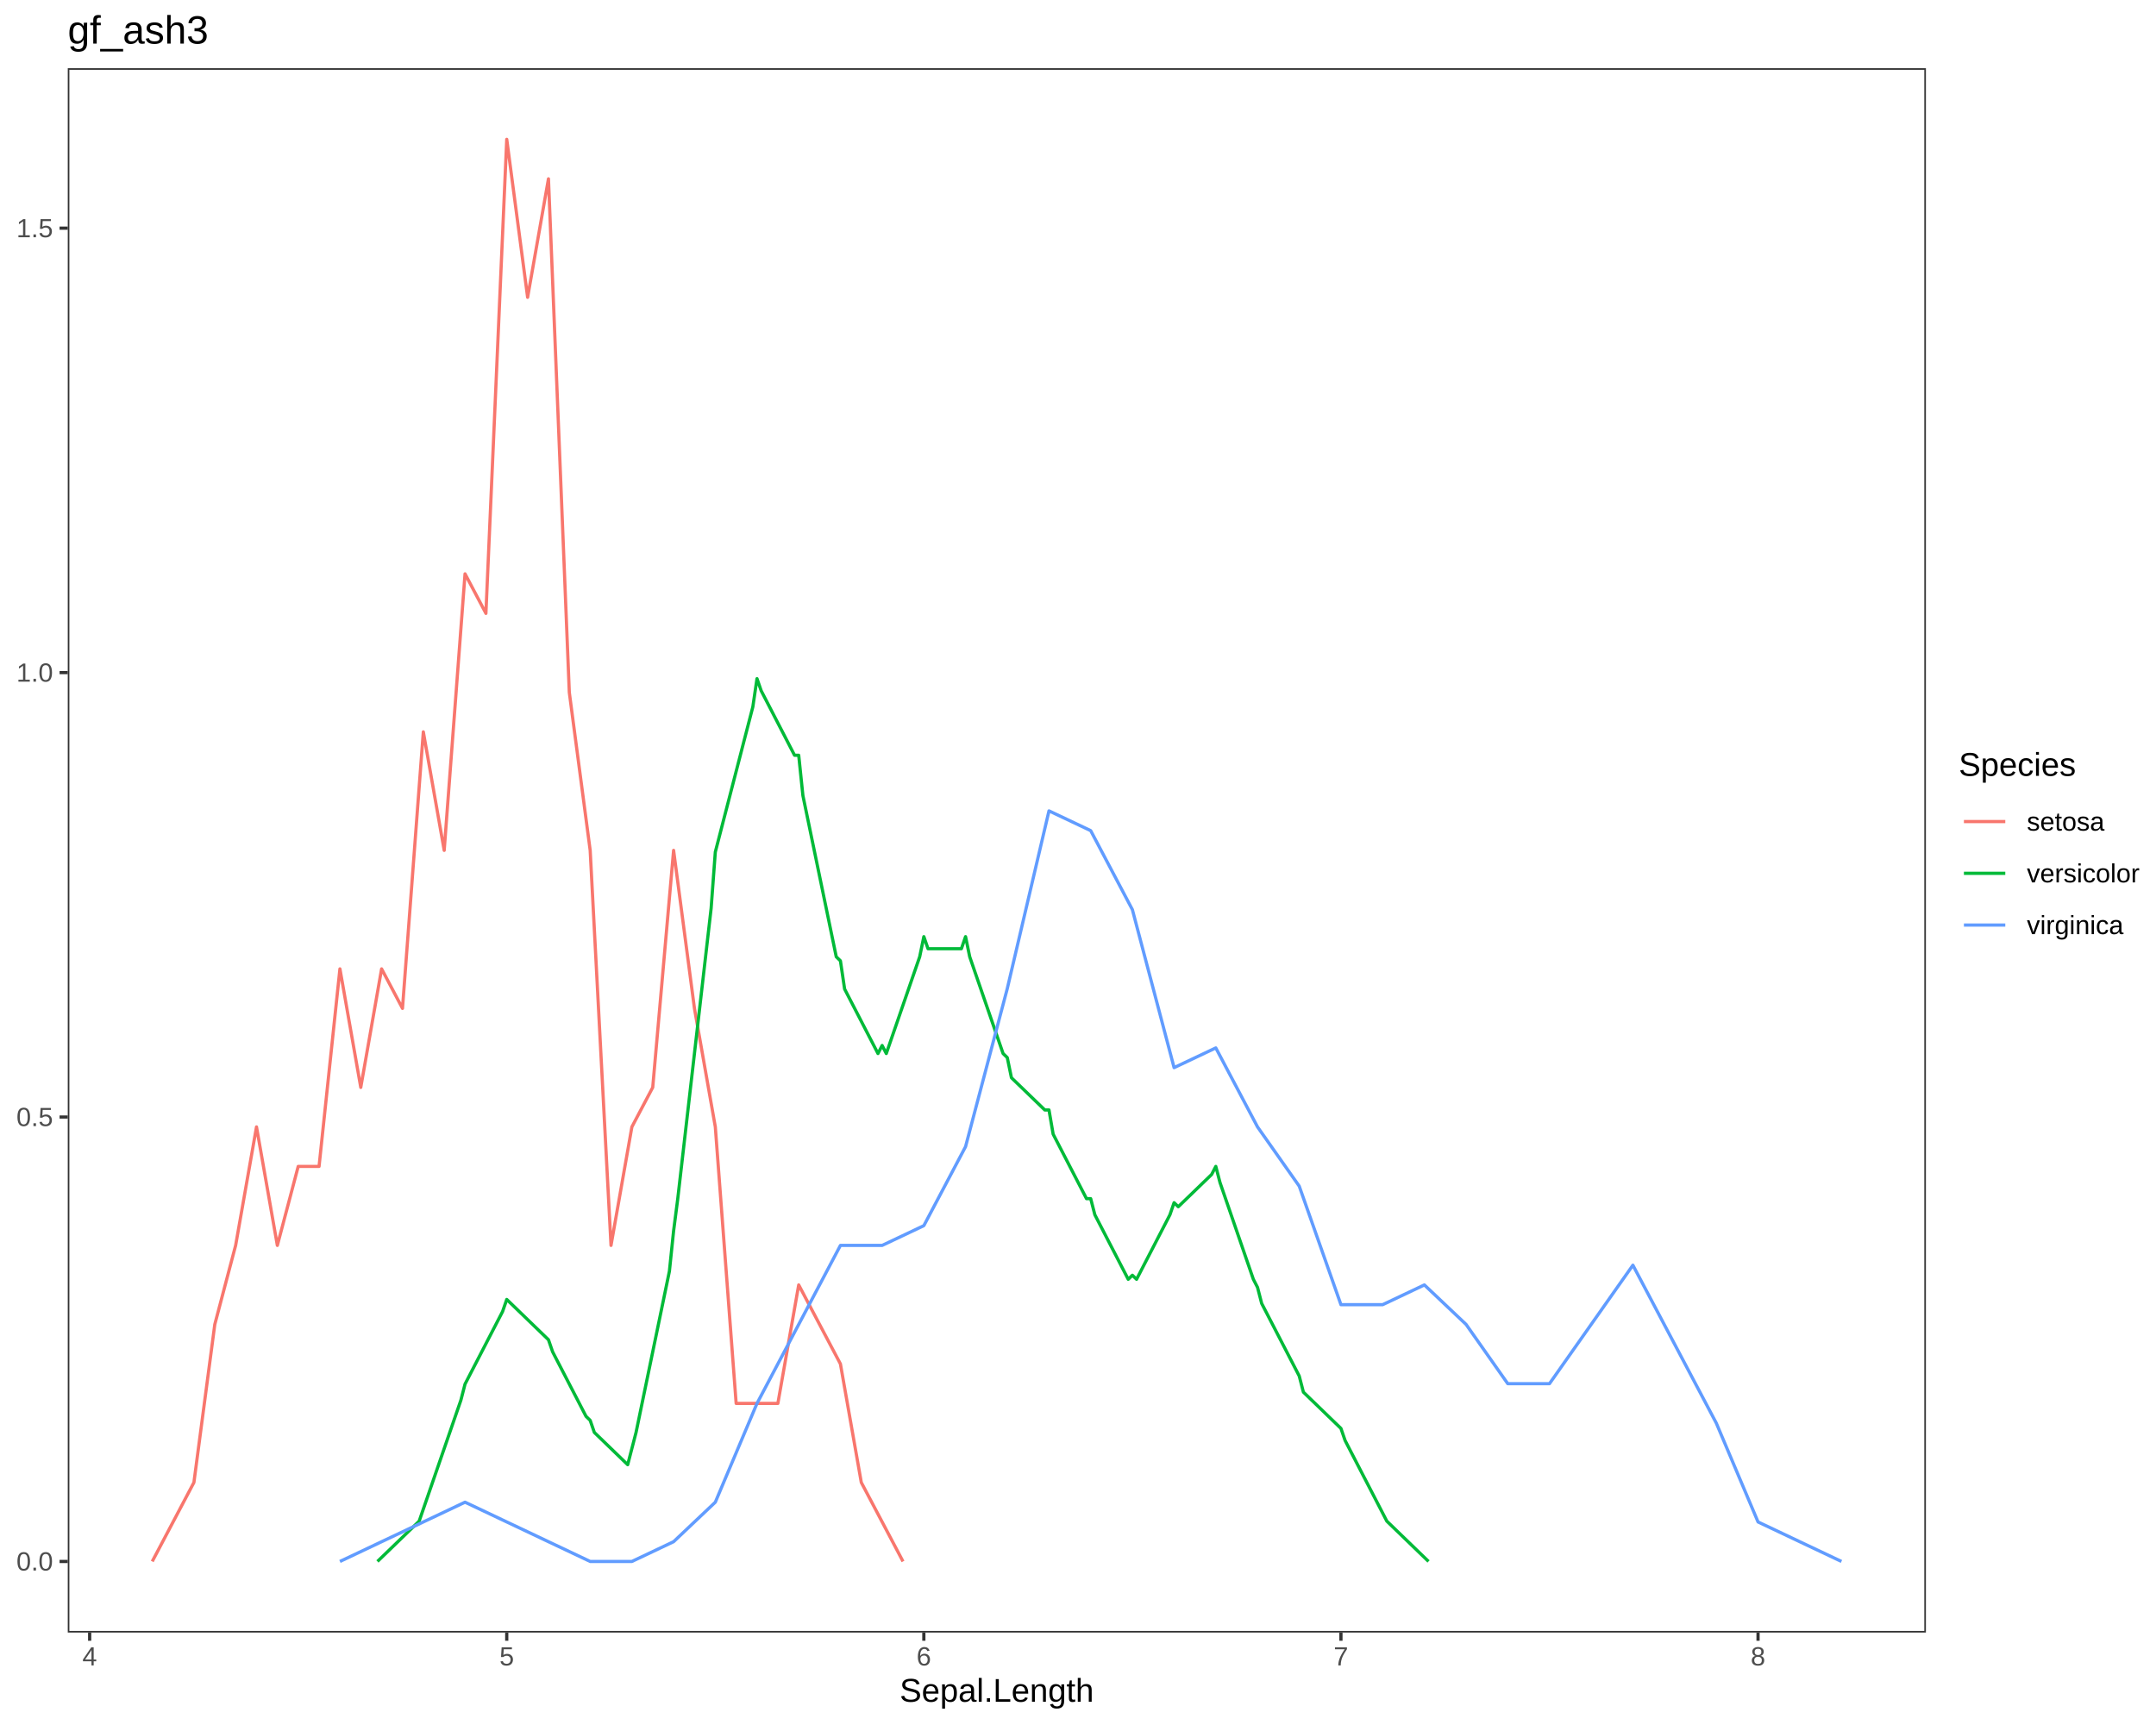
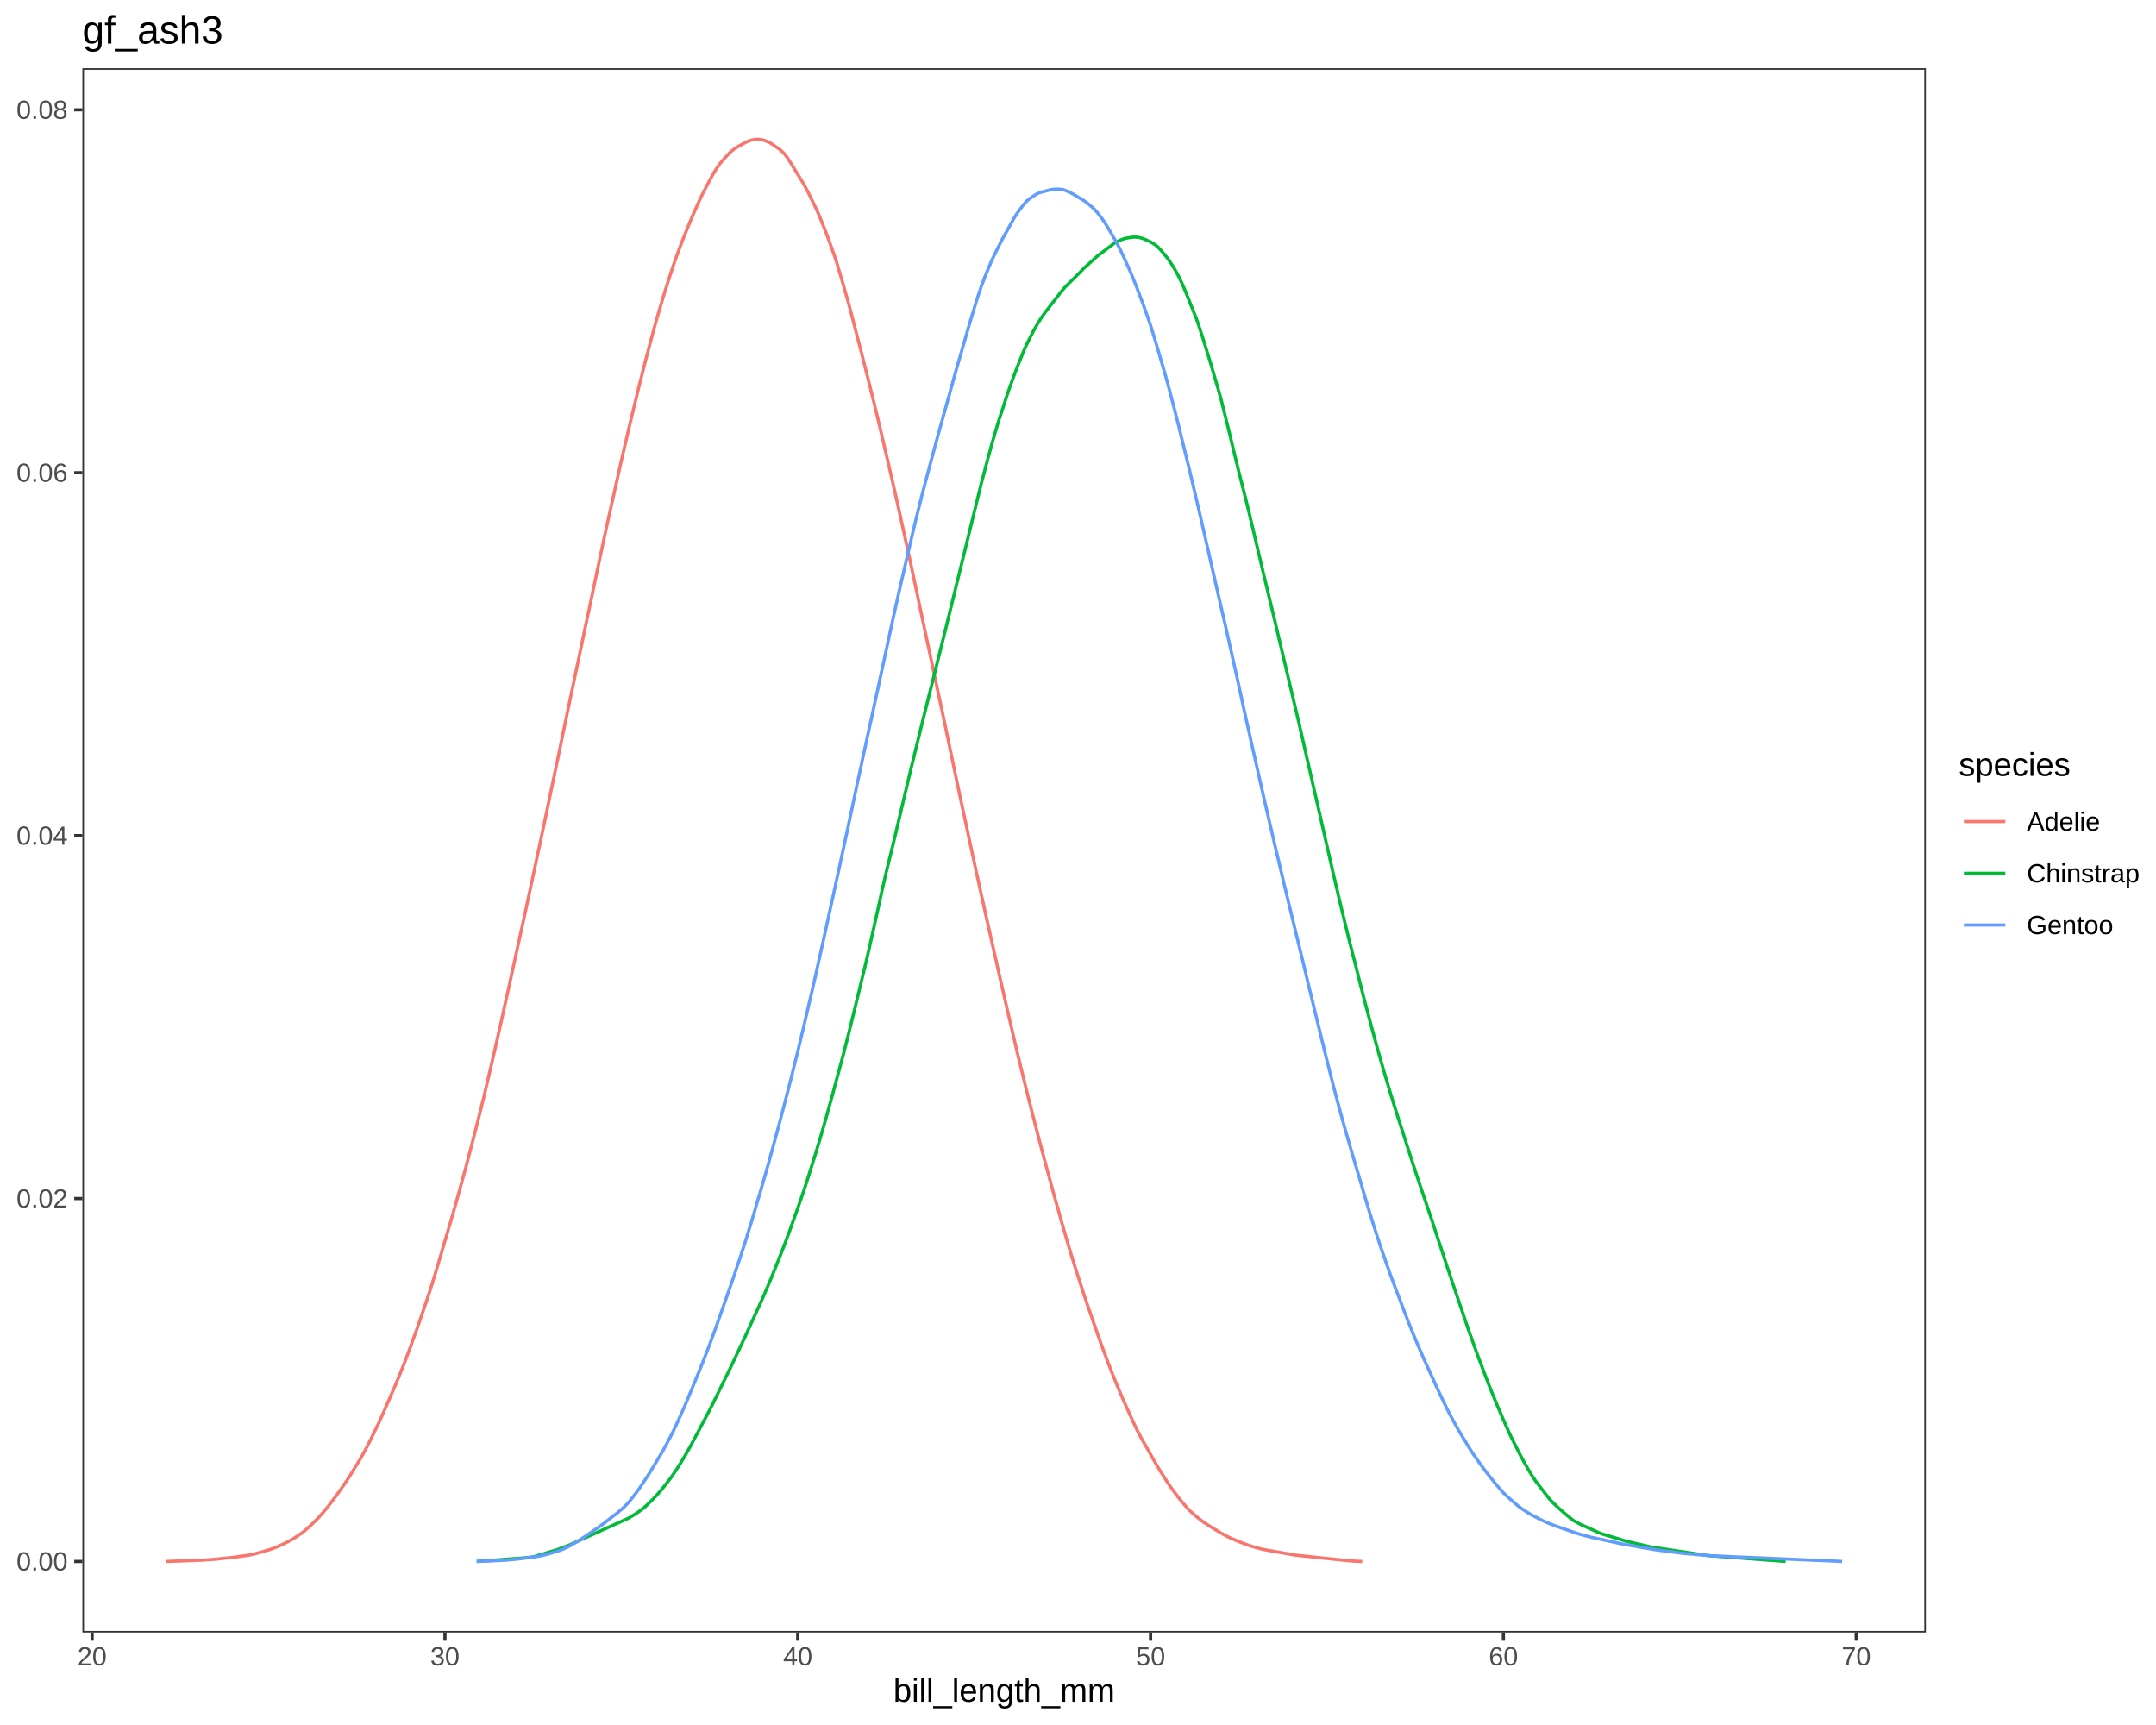
<svg xmlns="http://www.w3.org/2000/svg" viewBox="0 0 720.00 576.00">
  <defs>
    <style type="text/css">
    line, polyline, polygon, path, rect, circle {
      fill: none;
      stroke: #000000;
      stroke-linecap: round;
      stroke-linejoin: round;
      stroke-miterlimit: 10.00;
    }
  </style>
  </defs>
  <rect width="100%" height="100%" style="stroke: none; fill: #FFFFFF;" />
  <rect x="0.00" y="0.00" width="720.00" height="576.00" style="stroke-width: 1.07; stroke: #FFFFFF; fill: #FFFFFF;" />
  <defs>
-     <clipPath id="cpMjIuNjN8NjQzLjE2fDU0NS4xM3wyMi43Nw==">
-       <rect x="22.63" y="22.77" width="620.53" height="522.36" />
+     <clipPath id="cpMjcuNTJ8NjQzLjE2fDU0NS4xM3wyMi43Nw==">
+       <rect x="27.52" y="22.77" width="615.64" height="522.36" />
    </clipPath>
  </defs>
-   <rect x="22.63" y="22.77" width="620.53" height="522.36" style="stroke-width: 1.07; stroke: none; fill: #FFFFFF;" clip-path="url(#cpMjIuNjN8NjQzLjE2fDU0NS4xM3wyMi43Nw==)" />
-   <polyline points="50.84,521.39 64.76,495.01 71.73,442.24 78.69,415.86 85.66,376.29 92.62,415.86 92.62,415.86 99.59,389.48 106.55,389.48 106.55,389.48 113.52,323.52 120.48,363.10 120.48,363.10 127.44,323.52 134.41,336.71 141.37,244.38 148.34,283.95 148.34,283.95 155.30,191.61 162.27,204.81 162.27,204.81 169.23,46.52 176.20,99.28 176.20,99.28 183.16,59.71 190.12,231.19 190.12,231.19 197.09,283.95 204.05,415.86 211.02,376.29 217.98,363.10 217.98,363.10 224.95,283.95 231.91,336.71 238.88,376.29 245.84,468.62 245.84,468.62 259.77,468.62 259.77,468.62 266.73,429.05 280.66,455.43 287.63,495.01 301.56,521.39 " style="stroke-width: 1.07; stroke: #F8766D; stroke-linecap: butt;" clip-path="url(#cpMjIuNjN8NjQzLjE2fDU0NS4xM3wyMi43Nw==)" />
-   <polyline points="126.05,521.39 139.98,507.93 153.91,467.55 155.30,462.16 167.84,437.93 169.23,433.90 183.16,447.36 184.55,451.39 195.70,472.93 197.09,474.28 198.48,478.31 209.62,489.08 212.41,478.31 223.55,424.47 224.95,411.01 226.34,400.25 237.48,303.33 238.88,284.49 251.41,236.03 252.80,226.61 254.20,230.65 265.34,252.19 266.73,252.19 268.13,265.65 279.27,319.49 280.66,320.83 282.06,330.25 293.20,351.79 294.59,349.10 295.98,351.79 307.13,319.49 308.52,312.76 309.91,316.79 321.06,316.79 322.45,312.76 323.84,319.49 334.98,351.79 336.38,353.14 337.77,359.87 348.91,370.63 350.31,370.63 351.70,378.71 362.84,400.25 364.24,400.25 365.63,405.63 376.77,427.17 378.16,425.82 379.56,427.17 390.70,405.63 392.09,401.59 393.49,402.94 404.63,392.17 406.02,389.48 407.42,394.86 418.56,427.17 419.95,429.86 421.34,435.24 433.88,459.47 435.27,464.85 447.81,476.97 449.20,481.01 463.13,507.93 477.06,521.39 " style="stroke-width: 1.07; stroke: #00BA38; stroke-linecap: butt;" clip-path="url(#cpMjIuNjN8NjQzLjE2fDU0NS4xM3wyMi43Nw==)" />
-   <polyline points="113.52,521.39 155.30,501.60 197.09,521.39 211.02,521.39 224.95,514.79 238.88,501.60 252.80,468.62 252.80,468.62 266.73,442.24 280.66,415.86 294.59,415.86 294.59,415.86 308.52,409.26 322.45,382.88 322.45,382.88 336.38,330.12 350.31,270.76 364.24,277.36 364.24,277.36 378.16,303.74 392.09,356.50 392.09,356.50 406.02,349.91 419.95,376.29 433.88,396.07 447.81,435.65 461.74,435.65 461.74,435.65 475.67,429.05 489.60,442.24 503.52,462.03 503.52,462.03 517.45,462.03 531.38,442.24 531.38,442.24 545.31,422.46 573.17,475.22 573.17,475.22 587.10,508.20 614.96,521.39 " style="stroke-width: 1.07; stroke: #619CFF; stroke-linecap: butt;" clip-path="url(#cpMjIuNjN8NjQzLjE2fDU0NS4xM3wyMi43Nw==)" />
-   <rect x="22.63" y="22.77" width="620.53" height="522.36" style="stroke-width: 1.07; stroke: #333333;" clip-path="url(#cpMjIuNjN8NjQzLjE2fDU0NS4xM3wyMi43Nw==)" />
+   <rect x="27.52" y="22.77" width="615.64" height="522.36" style="stroke-width: 1.07; stroke: none; fill: #FFFFFF;" clip-path="url(#cpMjcuNTJ8NjQzLjE2fDU0NS4xM3wyMi43Nw==)" />
+   <polyline points="55.50,521.39 67.29,520.97 72.00,520.64 77.89,520.02 82.60,519.35 83.78,519.15 84.96,518.90 89.67,517.57 90.85,517.15 92.03,516.70 93.21,516.20 95.56,515.12 96.74,514.50 97.92,513.83 100.28,512.26 101.46,511.39 103.81,509.31 104.99,508.15 106.17,506.95 107.35,505.66 108.53,504.29 109.70,502.84 110.88,501.30 112.06,499.72 113.24,498.11 115.60,494.70 116.77,492.92 119.13,489.10 120.31,487.15 121.49,485.08 122.66,482.88 123.84,480.55 126.20,475.74 127.38,473.17 128.56,470.51 130.91,465.11 132.09,462.38 133.27,459.51 134.45,456.61 135.63,453.58 136.80,450.47 137.98,447.23 139.16,443.95 140.34,440.55 142.70,433.66 143.87,430.09 145.05,426.31 146.23,422.37 149.76,410.42 150.94,406.39 152.12,402.24 154.48,393.78 155.66,389.46 156.83,384.98 158.01,380.46 159.19,375.85 160.37,371.16 161.55,366.43 163.90,356.39 165.08,351.28 166.26,346.10 167.44,340.83 169.80,330.20 172.15,319.49 173.33,314.10 174.51,308.75 175.69,303.31 178.04,292.35 180.40,281.32 181.58,275.75 182.76,270.15 185.11,258.86 186.29,253.26 189.83,236.21 195.72,208.19 196.90,202.68 200.43,185.87 201.61,180.35 202.79,174.91 207.50,153.83 208.68,148.73 209.86,143.71 211.03,138.77 213.39,129.06 214.57,124.37 215.75,119.72 216.93,115.32 218.10,110.88 219.28,106.61 221.64,98.64 222.82,94.90 224.00,91.25 225.17,87.76 226.35,84.45 227.53,81.29 228.71,78.30 229.89,75.40 231.06,72.58 233.42,67.26 234.60,64.77 236.96,60.29 238.13,58.13 239.31,56.23 240.49,54.57 241.67,53.15 244.03,50.66 245.20,49.75 246.38,49.00 248.74,47.68 249.92,47.10 251.10,46.76 252.27,46.52 253.45,46.52 254.63,46.68 255.81,47.10 256.99,47.59 258.16,48.34 260.52,50.00 261.70,51.08 262.88,52.57 264.06,54.40 267.59,60.13 268.77,62.12 269.95,64.36 272.30,69.17 273.48,71.75 274.66,74.65 275.84,77.64 277.02,80.79 278.20,84.11 279.37,87.52 281.73,95.48 282.91,99.63 284.09,103.95 285.26,108.43 287.62,117.56 289.98,126.86 291.16,131.59 292.33,136.36 293.51,141.30 295.87,151.34 298.23,161.55 299.40,166.74 300.58,172.01 302.94,182.71 304.12,188.11 307.65,204.79 313.54,232.39 314.72,237.87 318.26,254.80 319.43,260.40 320.61,265.96 325.33,287.87 326.50,293.27 327.68,298.62 328.86,303.93 331.22,314.47 332.40,319.66 333.57,324.89 334.75,329.99 335.93,335.18 337.11,340.29 339.46,350.33 340.64,355.23 341.82,360.08 343.00,364.85 344.18,369.54 345.36,374.15 346.53,378.67 347.71,383.15 348.89,387.59 351.25,396.31 352.43,400.58 354.78,408.88 355.96,412.99 357.14,416.98 358.32,420.84 359.50,424.57 361.85,431.87 363.03,435.36 364.21,438.76 366.56,445.49 367.74,448.81 368.92,452.00 370.10,455.15 371.28,458.18 372.46,461.13 373.63,463.95 374.81,466.73 375.99,469.39 378.35,474.62 379.53,477.11 380.70,479.39 381.88,481.51 385.42,487.73 386.60,489.76 387.77,491.67 390.13,495.33 391.31,497.07 392.49,498.65 393.66,500.18 394.84,501.63 396.02,503.00 397.20,504.33 399.56,506.41 400.73,507.36 401.91,508.23 403.09,509.02 405.45,510.51 407.80,511.93 408.98,512.59 410.16,513.21 411.34,513.75 413.70,514.75 416.05,515.66 417.23,516.08 418.41,516.45 420.76,517.11 421.94,517.40 432.55,519.27 450.22,521.14 452.58,521.30 454.93,521.39 " style="stroke-width: 1.07; stroke: #F8766D; stroke-linecap: butt;" clip-path="url(#cpMjcuNTJ8NjQzLjE2fDU0NS4xM3wyMi43Nw==)" />
+   <polyline points="159.19,521.39 176.86,520.05 178.04,519.87 186.29,517.38 189.83,516.04 209.86,506.95 212.21,505.53 213.39,504.73 214.57,503.83 215.75,502.85 218.10,500.54 219.28,499.29 220.46,497.95 221.64,496.53 224.00,493.50 225.17,491.81 226.35,490.02 227.53,488.15 228.71,486.19 229.89,484.14 231.06,482.00 236.96,470.87 238.13,468.55 244.03,456.52 248.74,446.54 254.63,433.62 256.99,428.10 258.16,425.25 260.52,419.37 261.70,416.34 262.88,413.22 264.06,410.01 266.41,403.42 267.59,400.03 268.77,396.56 269.95,392.90 272.30,385.42 273.48,381.50 274.66,377.49 275.84,373.39 277.02,369.11 278.20,364.84 281.73,351.74 282.91,347.11 284.09,342.38 286.44,332.76 288.80,322.96 289.98,317.97 292.33,307.46 294.69,296.76 295.87,291.60 298.23,281.97 299.40,277.07 304.12,257.11 307.65,242.68 315.90,209.62 327.68,161.51 330.04,152.60 331.22,148.32 332.40,144.22 333.57,140.30 334.75,136.74 335.93,133.09 337.11,129.61 338.29,126.31 339.46,123.20 341.82,117.32 343.00,114.73 344.18,112.33 345.36,110.10 346.53,108.05 347.71,106.18 348.89,104.49 354.78,96.91 355.96,95.58 360.67,90.94 361.85,89.69 366.56,85.42 372.46,80.96 374.81,79.89 375.99,79.54 378.35,79.18 379.53,79.18 380.70,79.36 381.88,79.72 384.24,80.78 385.42,81.50 386.60,82.39 387.77,83.64 390.13,86.49 391.31,88.27 392.49,90.23 393.66,92.37 394.84,94.86 396.02,97.62 399.56,106.45 400.73,109.92 401.91,113.57 404.27,121.24 406.63,129.26 407.80,133.44 410.16,142.89 412.52,152.69 413.70,157.50 416.05,166.77 417.23,171.58 421.94,191.54 425.48,206.24 433.73,241.17 445.51,292.84 447.86,302.82 449.04,307.72 450.22,312.54 451.40,317.26 452.58,321.80 453.76,326.52 454.93,331.16 456.11,335.70 457.29,340.16 459.65,348.89 460.83,353.08 462.00,357.17 463.18,361.18 464.36,365.10 465.54,368.94 466.72,372.68 472.61,390.94 473.79,394.51 478.50,408.41 479.68,412.06 484.39,426.32 490.28,443.69 492.64,450.28 493.82,453.49 496.17,459.73 497.35,462.76 498.53,465.70 499.71,468.55 502.06,474.07 503.24,476.75 504.42,479.33 505.60,481.74 507.96,486.37 509.13,488.51 510.31,490.56 511.49,492.52 512.67,494.30 513.85,495.90 517.38,500.45 518.56,501.70 519.74,502.85 522.10,504.99 524.45,506.95 525.63,507.84 527.99,509.09 533.88,511.76 535.06,512.21 543.30,514.70 551.55,516.58 570.40,519.43 596.33,521.39 " style="stroke-width: 1.07; stroke: #00BA38; stroke-linecap: butt;" clip-path="url(#cpMjcuNTJ8NjQzLjE2fDU0NS4xM3wyMi43Nw==)" />
+   <polyline points="159.19,521.39 168.62,520.98 172.15,520.67 179.22,519.76 180.40,519.55 181.58,519.30 182.76,518.99 186.29,517.92 187.47,517.52 188.65,517.01 189.83,516.45 191.00,515.79 193.36,514.36 195.72,512.83 200.43,509.57 201.61,508.71 206.32,505.04 207.50,504.03 208.68,502.96 209.86,501.73 211.03,500.31 212.21,498.78 213.39,497.20 215.75,493.64 216.93,491.81 220.46,486.00 221.64,483.96 222.82,481.78 224.00,479.54 225.17,477.19 226.35,474.65 227.53,472.05 228.71,469.40 229.89,466.60 233.42,458.05 234.60,455.10 235.78,452.09 236.96,449.04 238.13,445.83 239.31,442.57 240.49,439.26 244.03,429.18 245.20,425.77 247.56,418.74 248.74,415.08 249.92,411.31 251.10,407.49 252.27,403.52 254.63,395.48 255.81,391.40 256.99,387.18 258.16,382.90 259.34,378.57 260.52,374.19 261.70,369.71 264.06,360.55 265.23,355.86 266.41,351.13 267.59,346.19 268.77,341.20 271.13,331.12 272.30,325.98 274.66,315.39 275.84,310.04 277.02,304.59 279.37,293.90 281.73,283.00 284.09,272.01 286.44,260.91 289.98,244.56 291.16,239.22 292.33,233.82 295.87,217.48 297.05,211.98 298.23,206.58 299.40,201.29 300.58,196.09 304.12,180.82 305.30,175.83 306.47,171.04 307.65,166.31 308.83,161.78 311.19,152.92 313.54,144.26 317.08,131.58 318.26,127.31 319.43,123.13 324.15,106.84 325.33,102.97 326.50,99.20 327.68,95.69 328.86,92.58 330.04,89.68 331.22,86.88 333.57,82.10 334.75,79.80 335.93,77.72 338.29,73.44 339.46,71.51 340.64,69.88 341.82,68.35 343.00,67.02 344.18,66.11 345.36,65.29 346.53,64.58 347.71,64.17 351.25,63.26 352.43,63.16 353.60,63.16 354.78,63.26 355.96,63.66 357.14,64.17 358.32,64.78 361.85,66.92 363.03,67.74 365.39,69.77 366.56,71.10 367.74,72.63 368.92,74.25 370.10,76.19 372.46,80.26 373.63,82.40 374.81,84.84 375.99,87.39 377.17,90.04 378.35,92.79 379.53,95.74 381.88,101.95 383.06,105.26 384.24,108.67 385.42,112.49 386.60,116.41 388.95,124.46 390.13,128.68 392.49,137.75 393.66,142.38 394.84,147.22 397.20,156.79 399.56,166.77 401.91,176.95 404.27,187.34 407.80,202.76 408.98,207.85 410.16,213.05 413.70,228.93 414.87,234.33 416.05,239.68 417.23,244.97 418.41,250.22 421.94,265.80 423.12,270.94 424.30,275.98 425.48,281.07 426.66,286.06 429.01,295.94 431.37,305.71 434.90,320.22 436.08,325.16 437.26,330.05 441.97,349.40 443.15,354.13 444.33,358.82 445.51,363.45 446.69,367.88 447.86,372.21 449.04,376.48 451.40,384.63 452.58,388.65 453.76,392.57 456.11,400.62 457.29,404.54 458.47,408.31 459.65,412.02 460.83,415.64 462.00,419.05 463.18,422.41 464.36,425.72 465.54,428.88 469.07,438.19 470.25,441.20 471.43,444.15 472.61,447.05 473.79,449.80 474.96,452.50 476.14,455.15 479.68,462.94 480.86,465.48 483.21,470.37 484.39,472.66 485.57,474.85 486.75,476.99 487.93,478.98 490.28,482.84 491.46,484.73 492.64,486.46 493.82,488.14 495.00,489.77 496.17,491.35 497.35,492.82 499.71,495.78 500.89,497.15 502.06,498.48 503.24,499.60 504.42,500.66 506.78,502.70 507.96,503.62 510.31,505.15 511.49,505.86 515.03,507.69 517.38,508.71 519.74,509.63 526.81,512.07 527.99,512.43 531.52,513.34 542.13,515.63 552.73,517.47 562.16,518.69 571.58,519.50 615.18,521.39 " style="stroke-width: 1.07; stroke: #619CFF; stroke-linecap: butt;" clip-path="url(#cpMjcuNTJ8NjQzLjE2fDU0NS4xM3wyMi43Nw==)" />
+   <rect x="27.52" y="22.77" width="615.64" height="522.36" style="stroke-width: 1.07; stroke: #333333;" clip-path="url(#cpMjcuNTJ8NjQzLjE2fDU0NS4xM3wyMi43Nw==)" />
  <defs>
    <clipPath id="cpMC4wMHw3MjAuMDB8NTc2LjAwfDAuMDA=">
      <rect x="0.00" y="0.00" width="720.00" height="576.00" />
    </clipPath>
  </defs>
  <g clip-path="url(#cpMC4wMHw3MjAuMDB8NTc2LjAwfDAuMDA=)">
-     <text x="5.48" y="524.41" style="font-size: 8.80px; fill: #4D4D4D; font-family: Liberation Sans;" textLength="12.22px" lengthAdjust="spacingAndGlyphs">0.0</text>
+     <text x="5.48" y="524.41" style="font-size: 8.80px; fill: #4D4D4D; font-family: Liberation Sans;" textLength="17.11px" lengthAdjust="spacingAndGlyphs">0.00</text>
  </g>
  <g clip-path="url(#cpMC4wMHw3MjAuMDB8NTc2LjAwfDAuMDA=)">
-     <text x="5.48" y="376.01" style="font-size: 8.80px; fill: #4D4D4D; font-family: Liberation Sans;" textLength="12.22px" lengthAdjust="spacingAndGlyphs">0.5</text>
+     <text x="5.48" y="403.23" style="font-size: 8.80px; fill: #4D4D4D; font-family: Liberation Sans;" textLength="17.11px" lengthAdjust="spacingAndGlyphs">0.02</text>
  </g>
  <g clip-path="url(#cpMC4wMHw3MjAuMDB8NTc2LjAwfDAuMDA=)">
-     <text x="5.48" y="227.62" style="font-size: 8.80px; fill: #4D4D4D; font-family: Liberation Sans;" textLength="12.22px" lengthAdjust="spacingAndGlyphs">1.0</text>
+     <text x="5.48" y="282.06" style="font-size: 8.80px; fill: #4D4D4D; font-family: Liberation Sans;" textLength="17.11px" lengthAdjust="spacingAndGlyphs">0.04</text>
  </g>
  <g clip-path="url(#cpMC4wMHw3MjAuMDB8NTc2LjAwfDAuMDA=)">
-     <text x="5.48" y="79.22" style="font-size: 8.80px; fill: #4D4D4D; font-family: Liberation Sans;" textLength="12.22px" lengthAdjust="spacingAndGlyphs">1.5</text>
-   </g>
-   <polyline points="19.89,521.39 22.63,521.39 " style="stroke-width: 1.07; stroke: #333333; stroke-linecap: butt;" clip-path="url(#cpMC4wMHw3MjAuMDB8NTc2LjAwfDAuMDA=)" />
-   <polyline points="19.89,372.99 22.63,372.99 " style="stroke-width: 1.07; stroke: #333333; stroke-linecap: butt;" clip-path="url(#cpMC4wMHw3MjAuMDB8NTc2LjAwfDAuMDA=)" />
-   <polyline points="19.89,224.59 22.63,224.59 " style="stroke-width: 1.07; stroke: #333333; stroke-linecap: butt;" clip-path="url(#cpMC4wMHw3MjAuMDB8NTc2LjAwfDAuMDA=)" />
-   <polyline points="19.89,76.19 22.63,76.19 " style="stroke-width: 1.07; stroke: #333333; stroke-linecap: butt;" clip-path="url(#cpMC4wMHw3MjAuMDB8NTc2LjAwfDAuMDA=)" />
-   <polyline points="29.94,547.87 29.94,545.13 " style="stroke-width: 1.07; stroke: #333333; stroke-linecap: butt;" clip-path="url(#cpMC4wMHw3MjAuMDB8NTc2LjAwfDAuMDA=)" />
-   <polyline points="169.23,547.87 169.23,545.13 " style="stroke-width: 1.07; stroke: #333333; stroke-linecap: butt;" clip-path="url(#cpMC4wMHw3MjAuMDB8NTc2LjAwfDAuMDA=)" />
-   <polyline points="308.52,547.87 308.52,545.13 " style="stroke-width: 1.07; stroke: #333333; stroke-linecap: butt;" clip-path="url(#cpMC4wMHw3MjAuMDB8NTc2LjAwfDAuMDA=)" />
-   <polyline points="447.81,547.87 447.81,545.13 " style="stroke-width: 1.07; stroke: #333333; stroke-linecap: butt;" clip-path="url(#cpMC4wMHw3MjAuMDB8NTc2LjAwfDAuMDA=)" />
-   <polyline points="587.10,547.87 587.10,545.13 " style="stroke-width: 1.07; stroke: #333333; stroke-linecap: butt;" clip-path="url(#cpMC4wMHw3MjAuMDB8NTc2LjAwfDAuMDA=)" />
-   <g clip-path="url(#cpMC4wMHw3MjAuMDB8NTc2LjAwfDAuMDA=)">
-     <text x="27.50" y="556.11" style="font-size: 8.80px; fill: #4D4D4D; font-family: Liberation Sans;" textLength="4.89px" lengthAdjust="spacingAndGlyphs">4</text>
+     <text x="5.48" y="160.88" style="font-size: 8.80px; fill: #4D4D4D; font-family: Liberation Sans;" textLength="17.11px" lengthAdjust="spacingAndGlyphs">0.06</text>
  </g>
  <g clip-path="url(#cpMC4wMHw3MjAuMDB8NTc2LjAwfDAuMDA=)">
-     <text x="166.79" y="556.11" style="font-size: 8.80px; fill: #4D4D4D; font-family: Liberation Sans;" textLength="4.89px" lengthAdjust="spacingAndGlyphs">5</text>
+     <text x="5.48" y="39.70" style="font-size: 8.80px; fill: #4D4D4D; font-family: Liberation Sans;" textLength="17.11px" lengthAdjust="spacingAndGlyphs">0.08</text>
+   </g>
+   <polyline points="24.78,521.39 27.52,521.39 " style="stroke-width: 1.07; stroke: #333333; stroke-linecap: butt;" clip-path="url(#cpMC4wMHw3MjAuMDB8NTc2LjAwfDAuMDA=)" />
+   <polyline points="24.78,400.21 27.52,400.21 " style="stroke-width: 1.07; stroke: #333333; stroke-linecap: butt;" clip-path="url(#cpMC4wMHw3MjAuMDB8NTc2LjAwfDAuMDA=)" />
+   <polyline points="24.78,279.03 27.52,279.03 " style="stroke-width: 1.07; stroke: #333333; stroke-linecap: butt;" clip-path="url(#cpMC4wMHw3MjAuMDB8NTc2LjAwfDAuMDA=)" />
+   <polyline points="24.78,157.86 27.52,157.86 " style="stroke-width: 1.07; stroke: #333333; stroke-linecap: butt;" clip-path="url(#cpMC4wMHw3MjAuMDB8NTc2LjAwfDAuMDA=)" />
+   <polyline points="24.78,36.68 27.52,36.68 " style="stroke-width: 1.07; stroke: #333333; stroke-linecap: butt;" clip-path="url(#cpMC4wMHw3MjAuMDB8NTc2LjAwfDAuMDA=)" />
+   <polyline points="30.76,547.87 30.76,545.13 " style="stroke-width: 1.07; stroke: #333333; stroke-linecap: butt;" clip-path="url(#cpMC4wMHw3MjAuMDB8NTc2LjAwfDAuMDA=)" />
+   <polyline points="148.59,547.87 148.59,545.13 " style="stroke-width: 1.07; stroke: #333333; stroke-linecap: butt;" clip-path="url(#cpMC4wMHw3MjAuMDB8NTc2LjAwfDAuMDA=)" />
+   <polyline points="266.41,547.87 266.41,545.13 " style="stroke-width: 1.07; stroke: #333333; stroke-linecap: butt;" clip-path="url(#cpMC4wMHw3MjAuMDB8NTc2LjAwfDAuMDA=)" />
+   <polyline points="384.24,547.87 384.24,545.13 " style="stroke-width: 1.07; stroke: #333333; stroke-linecap: butt;" clip-path="url(#cpMC4wMHw3MjAuMDB8NTc2LjAwfDAuMDA=)" />
+   <polyline points="502.06,547.87 502.06,545.13 " style="stroke-width: 1.07; stroke: #333333; stroke-linecap: butt;" clip-path="url(#cpMC4wMHw3MjAuMDB8NTc2LjAwfDAuMDA=)" />
+   <polyline points="619.89,547.87 619.89,545.13 " style="stroke-width: 1.07; stroke: #333333; stroke-linecap: butt;" clip-path="url(#cpMC4wMHw3MjAuMDB8NTc2LjAwfDAuMDA=)" />
+   <g clip-path="url(#cpMC4wMHw3MjAuMDB8NTc2LjAwfDAuMDA=)">
+     <text x="25.87" y="556.11" style="font-size: 8.80px; fill: #4D4D4D; font-family: Liberation Sans;" textLength="9.78px" lengthAdjust="spacingAndGlyphs">20</text>
  </g>
  <g clip-path="url(#cpMC4wMHw3MjAuMDB8NTc2LjAwfDAuMDA=)">
-     <text x="306.07" y="556.11" style="font-size: 8.80px; fill: #4D4D4D; font-family: Liberation Sans;" textLength="4.89px" lengthAdjust="spacingAndGlyphs">6</text>
+     <text x="143.70" y="556.11" style="font-size: 8.80px; fill: #4D4D4D; font-family: Liberation Sans;" textLength="9.78px" lengthAdjust="spacingAndGlyphs">30</text>
  </g>
  <g clip-path="url(#cpMC4wMHw3MjAuMDB8NTc2LjAwfDAuMDA=)">
-     <text x="445.36" y="556.11" style="font-size: 8.80px; fill: #4D4D4D; font-family: Liberation Sans;" textLength="4.89px" lengthAdjust="spacingAndGlyphs">7</text>
+     <text x="261.52" y="556.11" style="font-size: 8.80px; fill: #4D4D4D; font-family: Liberation Sans;" textLength="9.78px" lengthAdjust="spacingAndGlyphs">40</text>
  </g>
  <g clip-path="url(#cpMC4wMHw3MjAuMDB8NTc2LjAwfDAuMDA=)">
-     <text x="584.65" y="556.11" style="font-size: 8.80px; fill: #4D4D4D; font-family: Liberation Sans;" textLength="4.89px" lengthAdjust="spacingAndGlyphs">8</text>
+     <text x="379.35" y="556.11" style="font-size: 8.80px; fill: #4D4D4D; font-family: Liberation Sans;" textLength="9.78px" lengthAdjust="spacingAndGlyphs">50</text>
  </g>
  <g clip-path="url(#cpMC4wMHw3MjAuMDB8NTc2LjAwfDAuMDA=)">
-     <text x="300.44" y="568.24" style="font-size: 11.00px; font-family: Liberation Sans;" textLength="64.91px" lengthAdjust="spacingAndGlyphs">Sepal.Length</text>
+     <text x="497.17" y="556.11" style="font-size: 8.80px; fill: #4D4D4D; font-family: Liberation Sans;" textLength="9.78px" lengthAdjust="spacingAndGlyphs">60</text>
+   </g>
+   <g clip-path="url(#cpMC4wMHw3MjAuMDB8NTc2LjAwfDAuMDA=)">
+     <text x="615.00" y="556.11" style="font-size: 8.80px; fill: #4D4D4D; font-family: Liberation Sans;" textLength="9.78px" lengthAdjust="spacingAndGlyphs">70</text>
+   </g>
+   <g clip-path="url(#cpMC4wMHw3MjAuMDB8NTc2LjAwfDAuMDA=)">
+     <text x="298.34" y="568.24" style="font-size: 11.00px; font-family: Liberation Sans;" textLength="74.00px" lengthAdjust="spacingAndGlyphs">bill_length_mm</text>
  </g>
  <rect x="654.12" y="250.37" width="60.40" height="67.16" style="stroke-width: 1.07; stroke: none; fill: #FFFFFF;" clip-path="url(#cpMC4wMHw3MjAuMDB8NTc2LjAwfDAuMDA=)" />
  <g clip-path="url(#cpMC4wMHw3MjAuMDB8NTc2LjAwfDAuMDA=)">
-     <text x="654.12" y="259.07" style="font-size: 11.00px; font-family: Liberation Sans;" textLength="39.16px" lengthAdjust="spacingAndGlyphs">Species</text>
+     <text x="654.12" y="259.07" style="font-size: 11.00px; font-family: Liberation Sans;" textLength="37.31px" lengthAdjust="spacingAndGlyphs">species</text>
  </g>
  <rect x="654.12" y="265.69" width="17.28" height="17.28" style="stroke-width: 1.07; stroke: none; fill: #FFFFFF;" clip-path="url(#cpMC4wMHw3MjAuMDB8NTc2LjAwfDAuMDA=)" />
  <line x1="655.85" y1="274.33" x2="669.67" y2="274.33" style="stroke-width: 1.07; stroke: #F8766D; stroke-linecap: butt;" clip-path="url(#cpMC4wMHw3MjAuMDB8NTc2LjAwfDAuMDA=)" />
  <rect x="654.12" y="282.97" width="17.28" height="17.28" style="stroke-width: 1.07; stroke: none; fill: #FFFFFF;" clip-path="url(#cpMC4wMHw3MjAuMDB8NTc2LjAwfDAuMDA=)" />
  <line x1="655.85" y1="291.61" x2="669.67" y2="291.61" style="stroke-width: 1.07; stroke: #00BA38; stroke-linecap: butt;" clip-path="url(#cpMC4wMHw3MjAuMDB8NTc2LjAwfDAuMDA=)" />
  <rect x="654.12" y="300.25" width="17.28" height="17.28" style="stroke-width: 1.07; stroke: none; fill: #FFFFFF;" clip-path="url(#cpMC4wMHw3MjAuMDB8NTc2LjAwfDAuMDA=)" />
  <line x1="655.85" y1="308.89" x2="669.67" y2="308.89" style="stroke-width: 1.07; stroke: #619CFF; stroke-linecap: butt;" clip-path="url(#cpMC4wMHw3MjAuMDB8NTc2LjAwfDAuMDA=)" />
  <g clip-path="url(#cpMC4wMHw3MjAuMDB8NTc2LjAwfDAuMDA=)">
-     <text x="676.88" y="277.36" style="font-size: 8.80px; font-family: Liberation Sans;" textLength="25.92px" lengthAdjust="spacingAndGlyphs">setosa</text>
+     <text x="676.88" y="277.36" style="font-size: 8.80px; font-family: Liberation Sans;" textLength="24.45px" lengthAdjust="spacingAndGlyphs">Adelie</text>
  </g>
  <g clip-path="url(#cpMC4wMHw3MjAuMDB8NTc2LjAwfDAuMDA=)">
-     <text x="676.88" y="294.64" style="font-size: 8.80px; font-family: Liberation Sans;" textLength="37.64px" lengthAdjust="spacingAndGlyphs">versicolor</text>
+     <text x="676.88" y="294.64" style="font-size: 8.80px; font-family: Liberation Sans;" textLength="37.64px" lengthAdjust="spacingAndGlyphs">Chinstrap</text>
  </g>
  <g clip-path="url(#cpMC4wMHw3MjAuMDB8NTc2LjAwfDAuMDA=)">
-     <text x="676.88" y="311.92" style="font-size: 8.80px; font-family: Liberation Sans;" textLength="32.27px" lengthAdjust="spacingAndGlyphs">virginica</text>
+     <text x="676.88" y="311.92" style="font-size: 8.80px; font-family: Liberation Sans;" textLength="28.84px" lengthAdjust="spacingAndGlyphs">Gentoo</text>
  </g>
  <g clip-path="url(#cpMC4wMHw3MjAuMDB8NTc2LjAwfDAuMDA=)">
-     <text x="22.63" y="14.56" style="font-size: 13.20px; font-family: Liberation Sans;" textLength="46.89px" lengthAdjust="spacingAndGlyphs">gf_ash3</text>
+     <text x="27.52" y="14.56" style="font-size: 13.20px; font-family: Liberation Sans;" textLength="46.89px" lengthAdjust="spacingAndGlyphs">gf_ash3</text>
  </g>
</svg>
